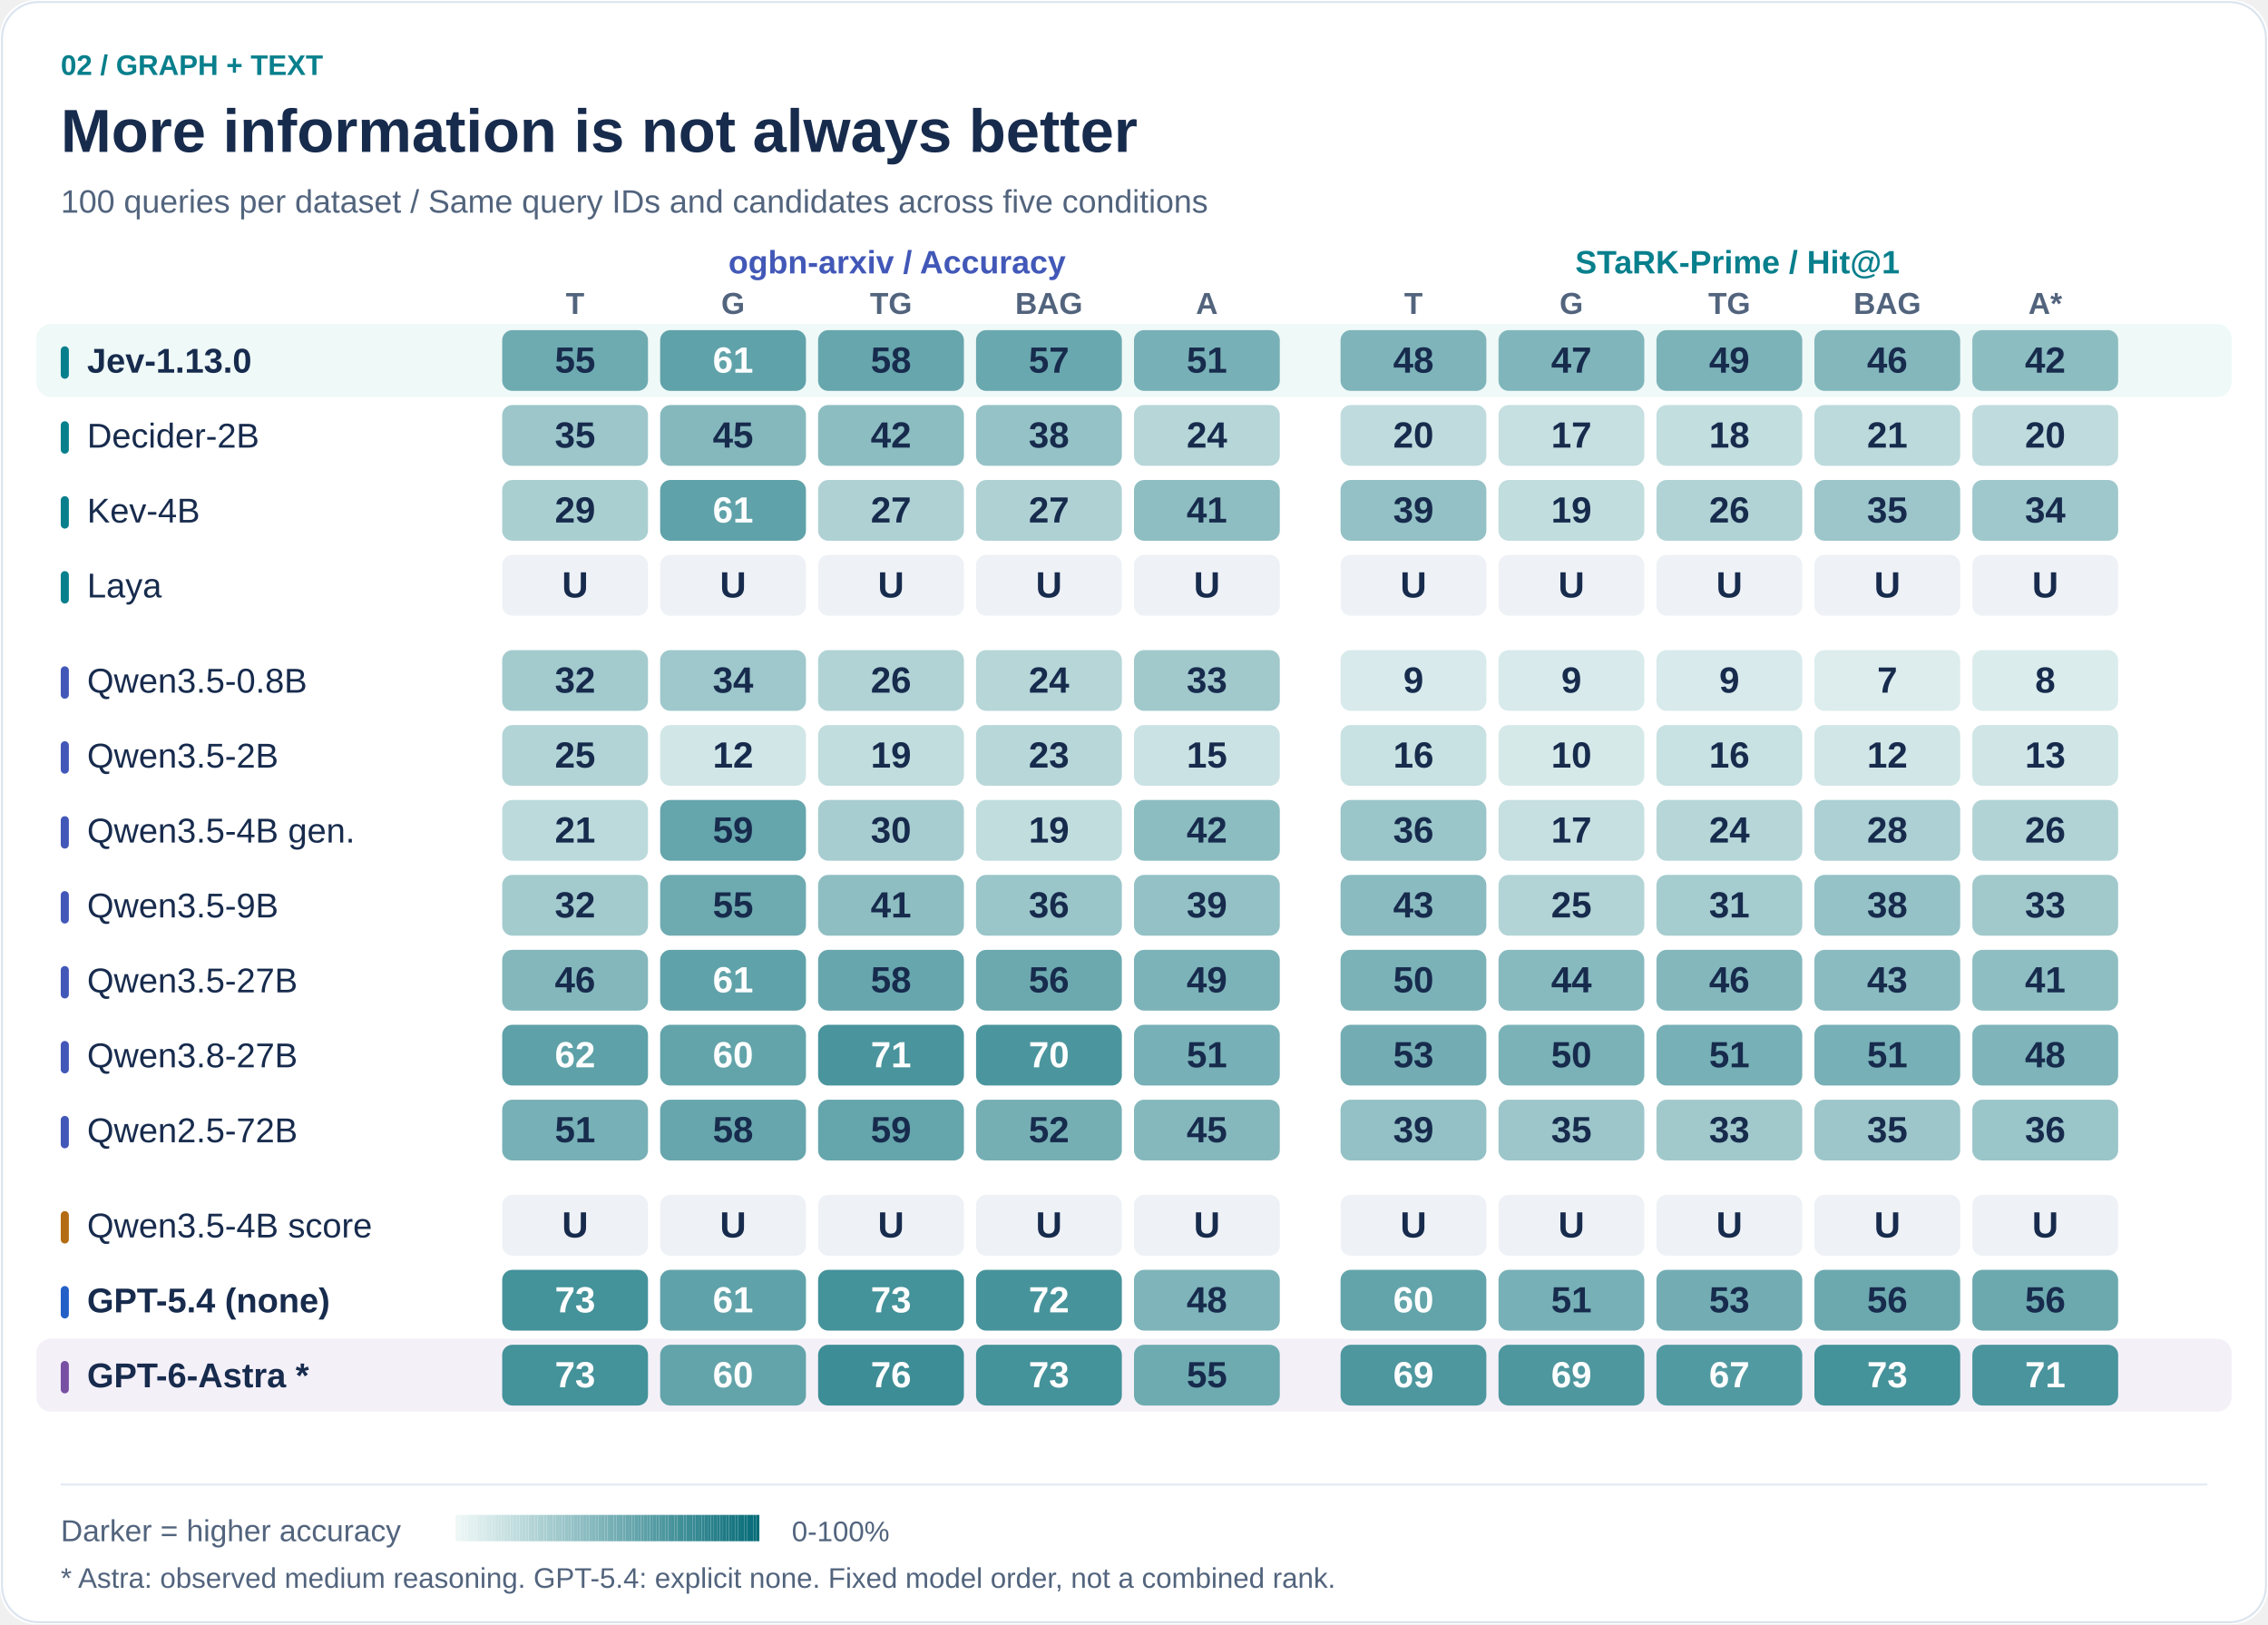
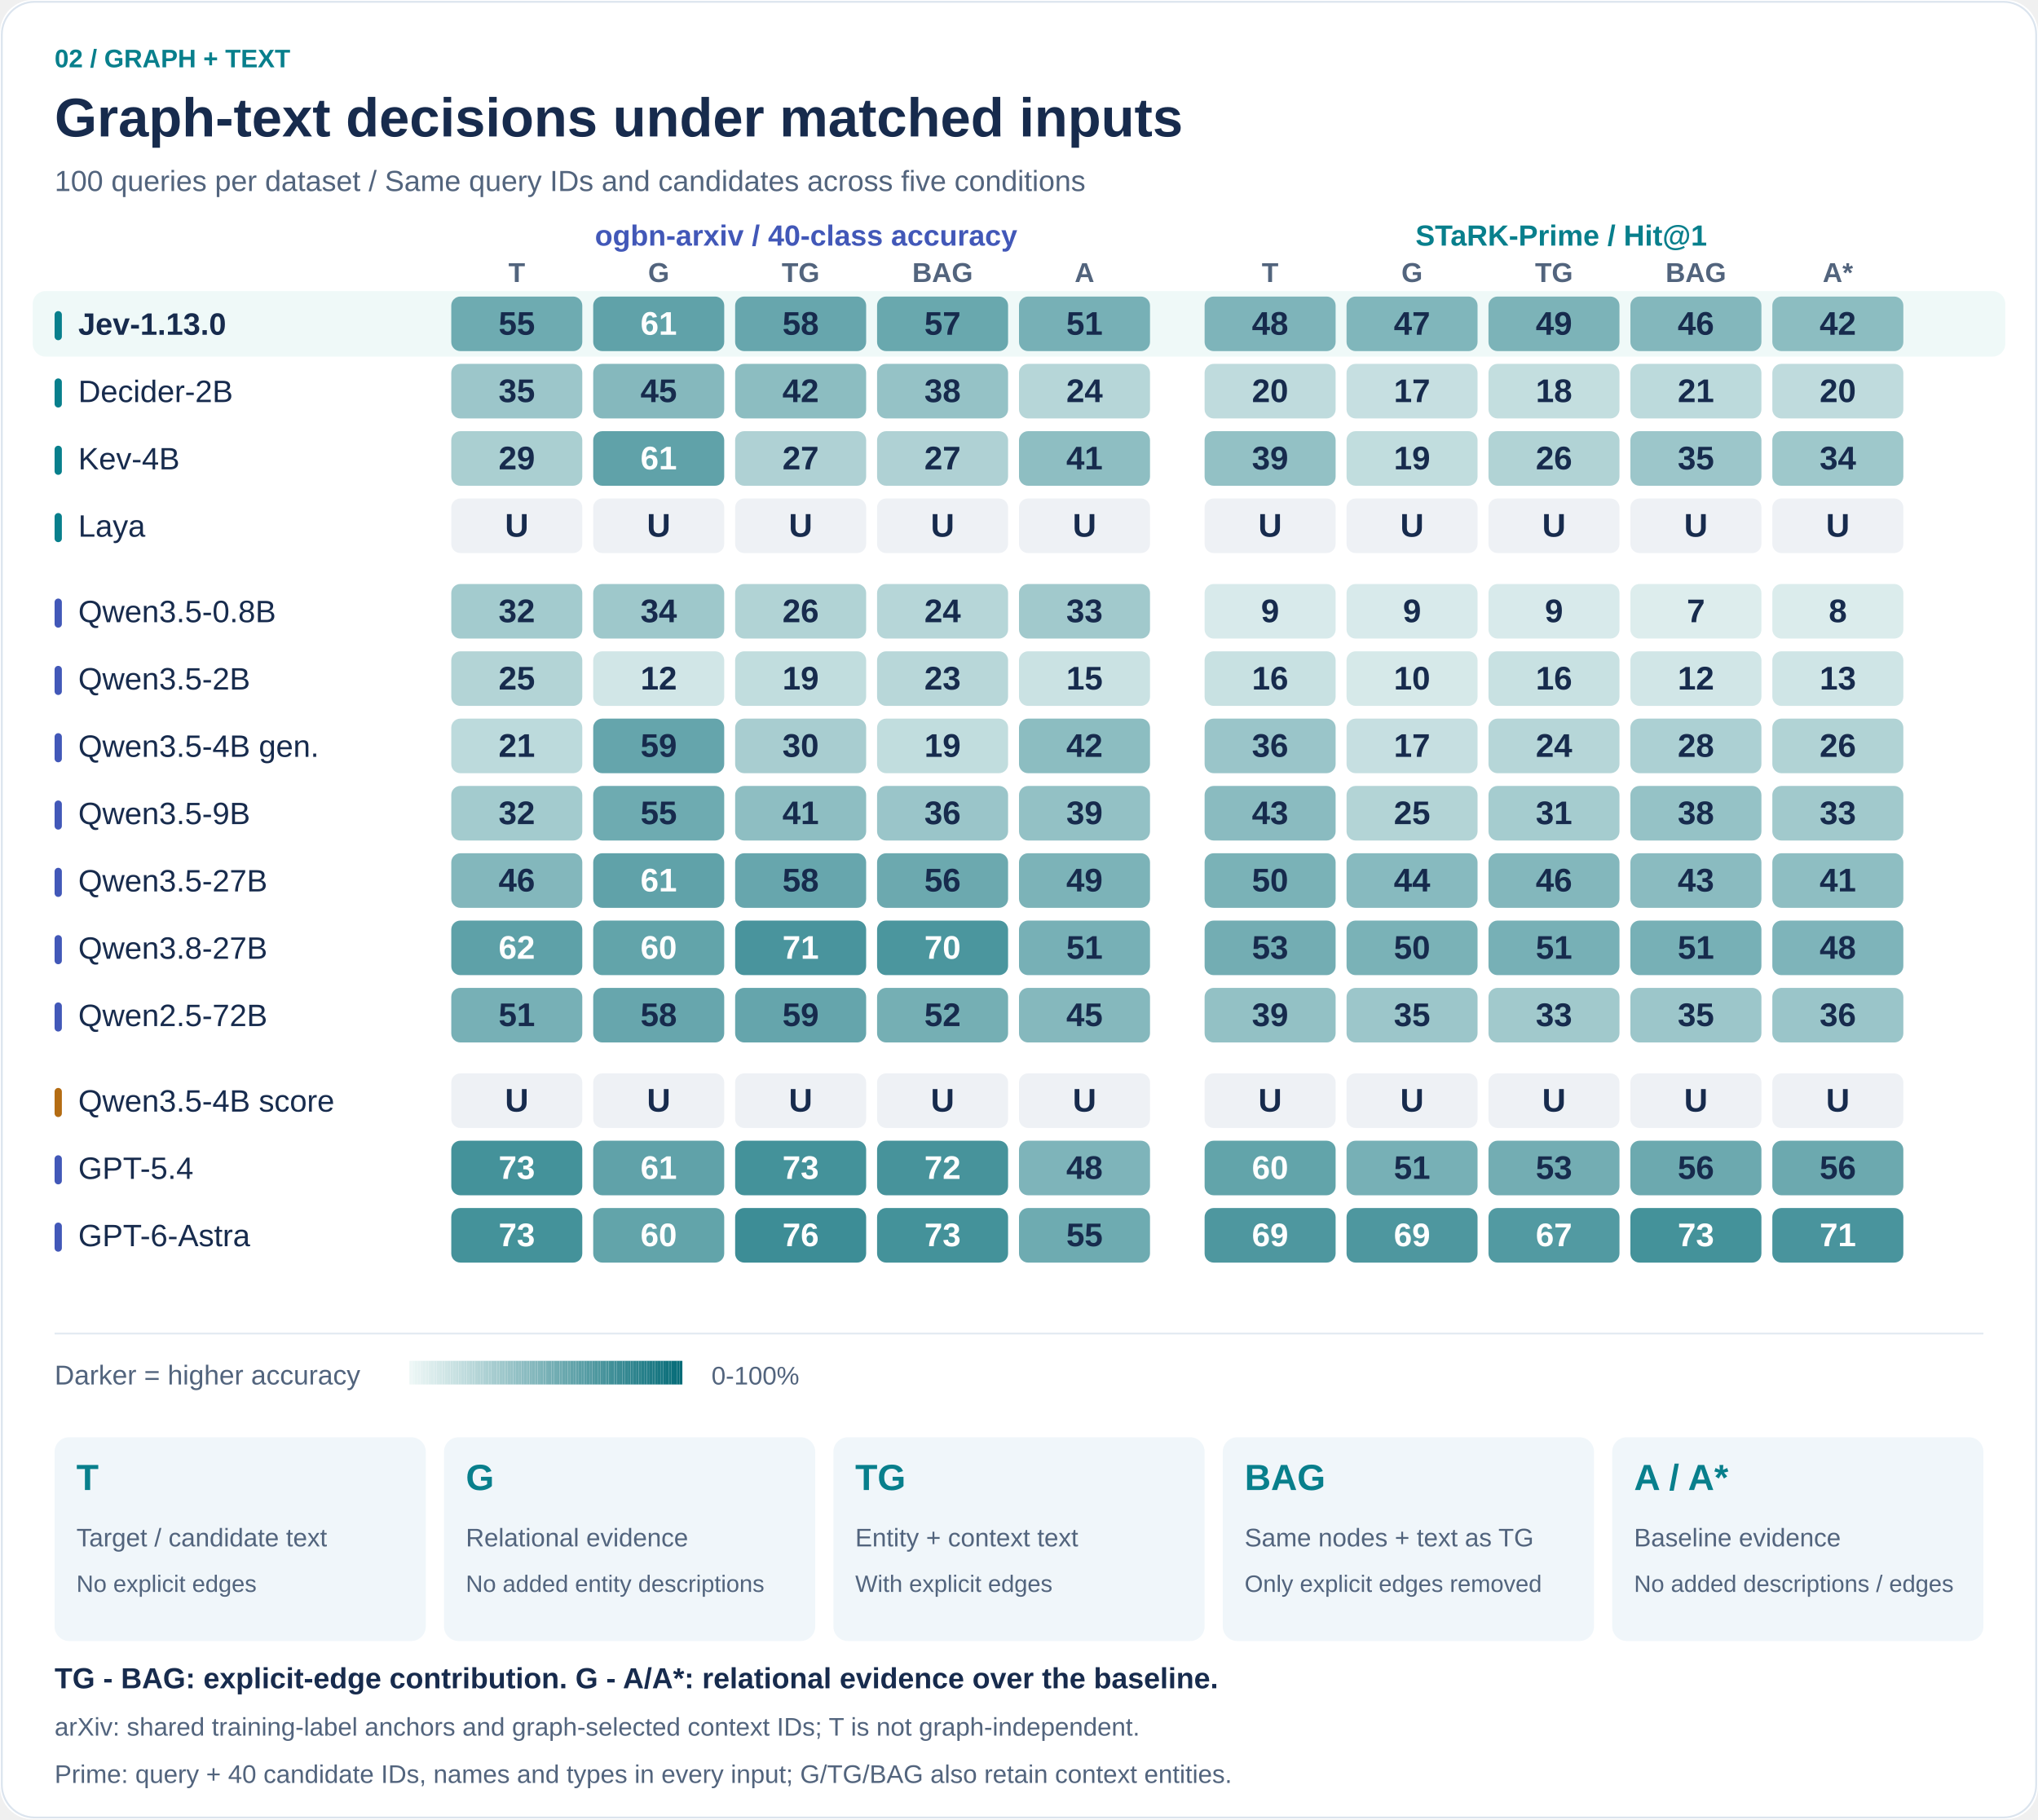
- <svg xmlns="http://www.w3.org/2000/svg" width="1120" height="802" viewBox="0 0 1120 802" role="img" aria-labelledby="title desc">
+ <svg xmlns="http://www.w3.org/2000/svg" width="1120" height="1000" viewBox="0 0 1120 1000" role="img" aria-labelledby="title desc">
  <g font-family="Arial, Helvetica, sans-serif">
-     <rect x="0" y="0" width="1120" height="802" rx="18" fill="#ffffff" />
-     <rect x="1" y="1" width="1118" height="800" rx="18" fill="none" stroke="#dbe4ee" />
+     <rect x="0" y="0" width="1120" height="1000" rx="18" fill="#ffffff" />
+     <rect x="1" y="1" width="1118" height="998" rx="18" fill="none" stroke="#dbe4ee" />
    <text x="30" y="37" font-size="14" fill="#087f8c" font-weight="700" text-anchor="start">02 / GRAPH + TEXT</text>
-     <text x="30" y="75" font-size="30" fill="#172b4d" font-weight="700" text-anchor="start">More information is not always better</text>
+     <text x="30" y="75" font-size="30" fill="#172b4d" font-weight="700" text-anchor="start">Graph-text decisions under matched inputs</text>
    <text x="30" y="105" font-size="16" fill="#52647d" font-weight="400" text-anchor="start">100 queries per dataset  /  Same query IDs and candidates across five conditions</text>
-     <text x="443" y="135" font-size="16" fill="#4258b8" font-weight="700" text-anchor="middle">ogbn-arxiv  /  Accuracy</text>
+     <text x="443" y="135" font-size="16" fill="#4258b8" font-weight="700" text-anchor="middle">ogbn-arxiv  /  40-class accuracy</text>
    <text x="858" y="135" font-size="16" fill="#087f8c" font-weight="700" text-anchor="middle">STaRK-Prime  /  Hit@1</text>
    <text x="284.0" y="155" font-size="15" fill="#52647d" font-weight="700" text-anchor="middle">T</text>
    <text x="362.0" y="155" font-size="15" fill="#52647d" font-weight="700" text-anchor="middle">G</text>
    <text x="440.0" y="155" font-size="15" fill="#52647d" font-weight="700" text-anchor="middle">TG</text>
    <text x="518.0" y="155" font-size="15" fill="#52647d" font-weight="700" text-anchor="middle">BAG</text>
    <text x="596.0" y="155" font-size="15" fill="#52647d" font-weight="700" text-anchor="middle">A</text>
    <text x="698.0" y="155" font-size="15" fill="#52647d" font-weight="700" text-anchor="middle">T</text>
    <text x="776.0" y="155" font-size="15" fill="#52647d" font-weight="700" text-anchor="middle">G</text>
    <text x="854.0" y="155" font-size="15" fill="#52647d" font-weight="700" text-anchor="middle">TG</text>
    <text x="932.0" y="155" font-size="15" fill="#52647d" font-weight="700" text-anchor="middle">BAG</text>
    <text x="1010.0" y="155" font-size="15" fill="#52647d" font-weight="700" text-anchor="middle">A*</text>
    <rect x="18" y="160" width="1084" height="36" rx="7" fill="#eff9f8" />
    <rect x="30" y="171" width="4" height="16" rx="2" fill="#087f8c" />
    <text x="43" y="184" font-size="17" fill="#172b4d" font-weight="700" text-anchor="start">Jev-1.13.0</text>
    <rect x="248" y="163" width="72" height="30" rx="5" fill="#6eabb1" />
    <text x="284.0" y="184" font-size="18" fill="#172b4d" font-weight="600" text-anchor="middle">55</text>
    <rect x="326" y="163" width="72" height="30" rx="5" fill="#60a2a9" />
    <text x="362.0" y="184" font-size="18" fill="#ffffff" font-weight="600" text-anchor="middle">61</text>
    <rect x="404" y="163" width="72" height="30" rx="5" fill="#67a6ad" />
    <text x="440.0" y="184" font-size="18" fill="#172b4d" font-weight="600" text-anchor="middle">58</text>
    <rect x="482" y="163" width="72" height="30" rx="5" fill="#69a8ae" />
    <text x="518.0" y="184" font-size="18" fill="#172b4d" font-weight="600" text-anchor="middle">57</text>
    <rect x="560" y="163" width="72" height="30" rx="5" fill="#77b0b6" />
    <text x="596.0" y="184" font-size="18" fill="#172b4d" font-weight="600" text-anchor="middle">51</text>
    <rect x="662" y="163" width="72" height="30" rx="5" fill="#7eb4ba" />
    <text x="698.0" y="184" font-size="18" fill="#172b4d" font-weight="600" text-anchor="middle">48</text>
    <rect x="740" y="163" width="72" height="30" rx="5" fill="#80b6bb" />
    <text x="776.0" y="184" font-size="18" fill="#172b4d" font-weight="600" text-anchor="middle">47</text>
    <rect x="818" y="163" width="72" height="30" rx="5" fill="#7cb3b8" />
    <text x="854.0" y="184" font-size="18" fill="#172b4d" font-weight="600" text-anchor="middle">49</text>
    <rect x="896" y="163" width="72" height="30" rx="5" fill="#83b7bc" />
    <text x="932.0" y="184" font-size="18" fill="#172b4d" font-weight="600" text-anchor="middle">46</text>
    <rect x="974" y="163" width="72" height="30" rx="5" fill="#8cbdc1" />
    <text x="1010.0" y="184" font-size="18" fill="#172b4d" font-weight="600" text-anchor="middle">42</text>
    <rect x="30" y="208" width="4" height="16" rx="2" fill="#087f8c" />
    <text x="43" y="221" font-size="17" fill="#172b4d" font-weight="400" text-anchor="start">Decider-2B</text>
    <rect x="248" y="200" width="72" height="30" rx="5" fill="#9cc6ca" />
    <text x="284.0" y="221" font-size="18" fill="#172b4d" font-weight="600" text-anchor="middle">35</text>
    <rect x="326" y="200" width="72" height="30" rx="5" fill="#85b8bd" />
    <text x="362.0" y="221" font-size="18" fill="#172b4d" font-weight="600" text-anchor="middle">45</text>
    <rect x="404" y="200" width="72" height="30" rx="5" fill="#8cbdc1" />
    <text x="440.0" y="221" font-size="18" fill="#172b4d" font-weight="600" text-anchor="middle">42</text>
    <rect x="482" y="200" width="72" height="30" rx="5" fill="#95c2c6" />
    <text x="518.0" y="221" font-size="18" fill="#172b4d" font-weight="600" text-anchor="middle">38</text>
    <rect x="560" y="200" width="72" height="30" rx="5" fill="#b6d6d8" />
    <text x="596.0" y="221" font-size="18" fill="#172b4d" font-weight="600" text-anchor="middle">24</text>
    <rect x="662" y="200" width="72" height="30" rx="5" fill="#bfdbdd" />
    <text x="698.0" y="221" font-size="18" fill="#172b4d" font-weight="600" text-anchor="middle">20</text>
    <rect x="740" y="200" width="72" height="30" rx="5" fill="#c6dfe1" />
    <text x="776.0" y="221" font-size="18" fill="#172b4d" font-weight="600" text-anchor="middle">17</text>
    <rect x="818" y="200" width="72" height="30" rx="5" fill="#c3dedf" />
    <text x="854.0" y="221" font-size="18" fill="#172b4d" font-weight="600" text-anchor="middle">18</text>
    <rect x="896" y="200" width="72" height="30" rx="5" fill="#bcdadc" />
    <text x="932.0" y="221" font-size="18" fill="#172b4d" font-weight="600" text-anchor="middle">21</text>
    <rect x="974" y="200" width="72" height="30" rx="5" fill="#bfdbdd" />
    <text x="1010.0" y="221" font-size="18" fill="#172b4d" font-weight="600" text-anchor="middle">20</text>
    <rect x="30" y="245" width="4" height="16" rx="2" fill="#087f8c" />
    <text x="43" y="258" font-size="17" fill="#172b4d" font-weight="400" text-anchor="start">Kev-4B</text>
    <rect x="248" y="237" width="72" height="30" rx="5" fill="#aacfd1" />
    <text x="284.0" y="258" font-size="18" fill="#172b4d" font-weight="600" text-anchor="middle">29</text>
    <rect x="326" y="237" width="72" height="30" rx="5" fill="#60a2a9" />
    <text x="362.0" y="258" font-size="18" fill="#ffffff" font-weight="600" text-anchor="middle">61</text>
    <rect x="404" y="237" width="72" height="30" rx="5" fill="#afd1d4" />
    <text x="440.0" y="258" font-size="18" fill="#172b4d" font-weight="600" text-anchor="middle">27</text>
    <rect x="482" y="237" width="72" height="30" rx="5" fill="#afd1d4" />
    <text x="518.0" y="258" font-size="18" fill="#172b4d" font-weight="600" text-anchor="middle">27</text>
    <rect x="560" y="237" width="72" height="30" rx="5" fill="#8ebec2" />
    <text x="596.0" y="258" font-size="18" fill="#172b4d" font-weight="600" text-anchor="middle">41</text>
    <rect x="662" y="237" width="72" height="30" rx="5" fill="#93c1c5" />
    <text x="698.0" y="258" font-size="18" fill="#172b4d" font-weight="600" text-anchor="middle">39</text>
    <rect x="740" y="237" width="72" height="30" rx="5" fill="#c1ddde" />
    <text x="776.0" y="258" font-size="18" fill="#172b4d" font-weight="600" text-anchor="middle">19</text>
    <rect x="818" y="237" width="72" height="30" rx="5" fill="#b1d3d5" />
    <text x="854.0" y="258" font-size="18" fill="#172b4d" font-weight="600" text-anchor="middle">26</text>
    <rect x="896" y="237" width="72" height="30" rx="5" fill="#9cc6ca" />
    <text x="932.0" y="258" font-size="18" fill="#172b4d" font-weight="600" text-anchor="middle">35</text>
    <rect x="974" y="237" width="72" height="30" rx="5" fill="#9ec8cb" />
    <text x="1010.0" y="258" font-size="18" fill="#172b4d" font-weight="600" text-anchor="middle">34</text>
    <rect x="30" y="282" width="4" height="16" rx="2" fill="#087f8c" />
    <text x="43" y="295" font-size="17" fill="#172b4d" font-weight="400" text-anchor="start">Laya</text>
    <rect x="248" y="274" width="72" height="30" rx="5" fill="#eef1f5" />
    <text x="284.0" y="295" font-size="18" fill="#172b4d" font-weight="600" text-anchor="middle">U</text>
    <rect x="326" y="274" width="72" height="30" rx="5" fill="#eef1f5" />
    <text x="362.0" y="295" font-size="18" fill="#172b4d" font-weight="600" text-anchor="middle">U</text>
    <rect x="404" y="274" width="72" height="30" rx="5" fill="#eef1f5" />
    <text x="440.0" y="295" font-size="18" fill="#172b4d" font-weight="600" text-anchor="middle">U</text>
    <rect x="482" y="274" width="72" height="30" rx="5" fill="#eef1f5" />
    <text x="518.0" y="295" font-size="18" fill="#172b4d" font-weight="600" text-anchor="middle">U</text>
    <rect x="560" y="274" width="72" height="30" rx="5" fill="#eef1f5" />
    <text x="596.0" y="295" font-size="18" fill="#172b4d" font-weight="600" text-anchor="middle">U</text>
    <rect x="662" y="274" width="72" height="30" rx="5" fill="#eef1f5" />
    <text x="698.0" y="295" font-size="18" fill="#172b4d" font-weight="600" text-anchor="middle">U</text>
    <rect x="740" y="274" width="72" height="30" rx="5" fill="#eef1f5" />
    <text x="776.0" y="295" font-size="18" fill="#172b4d" font-weight="600" text-anchor="middle">U</text>
    <rect x="818" y="274" width="72" height="30" rx="5" fill="#eef1f5" />
    <text x="854.0" y="295" font-size="18" fill="#172b4d" font-weight="600" text-anchor="middle">U</text>
    <rect x="896" y="274" width="72" height="30" rx="5" fill="#eef1f5" />
    <text x="932.0" y="295" font-size="18" fill="#172b4d" font-weight="600" text-anchor="middle">U</text>
    <rect x="974" y="274" width="72" height="30" rx="5" fill="#eef1f5" />
    <text x="1010.0" y="295" font-size="18" fill="#172b4d" font-weight="600" text-anchor="middle">U</text>
    <rect x="30" y="329" width="4" height="16" rx="2" fill="#4258b8" />
    <text x="43" y="342" font-size="17" fill="#172b4d" font-weight="400" text-anchor="start">Qwen3.5-0.8B</text>
    <rect x="248" y="321" width="72" height="30" rx="5" fill="#a3cbce" />
    <text x="284.0" y="342" font-size="18" fill="#172b4d" font-weight="600" text-anchor="middle">32</text>
    <rect x="326" y="321" width="72" height="30" rx="5" fill="#9ec8cb" />
    <text x="362.0" y="342" font-size="18" fill="#172b4d" font-weight="600" text-anchor="middle">34</text>
    <rect x="404" y="321" width="72" height="30" rx="5" fill="#b1d3d5" />
    <text x="440.0" y="342" font-size="18" fill="#172b4d" font-weight="600" text-anchor="middle">26</text>
    <rect x="482" y="321" width="72" height="30" rx="5" fill="#b6d6d8" />
    <text x="518.0" y="342" font-size="18" fill="#172b4d" font-weight="600" text-anchor="middle">24</text>
    <rect x="560" y="321" width="72" height="30" rx="5" fill="#a1c9cc" />
    <text x="596.0" y="342" font-size="18" fill="#172b4d" font-weight="600" text-anchor="middle">33</text>
    <rect x="662" y="321" width="72" height="30" rx="5" fill="#d8eaeb" />
    <text x="698.0" y="342" font-size="18" fill="#172b4d" font-weight="600" text-anchor="middle">9</text>
    <rect x="740" y="321" width="72" height="30" rx="5" fill="#d8eaeb" />
    <text x="776.0" y="342" font-size="18" fill="#172b4d" font-weight="600" text-anchor="middle">9</text>
    <rect x="818" y="321" width="72" height="30" rx="5" fill="#d8eaeb" />
    <text x="854.0" y="342" font-size="18" fill="#172b4d" font-weight="600" text-anchor="middle">9</text>
    <rect x="896" y="321" width="72" height="30" rx="5" fill="#ddeded" />
    <text x="932.0" y="342" font-size="18" fill="#172b4d" font-weight="600" text-anchor="middle">7</text>
    <rect x="974" y="321" width="72" height="30" rx="5" fill="#dbecec" />
    <text x="1010.0" y="342" font-size="18" fill="#172b4d" font-weight="600" text-anchor="middle">8</text>
    <rect x="30" y="366" width="4" height="16" rx="2" fill="#4258b8" />
    <text x="43" y="379" font-size="17" fill="#172b4d" font-weight="400" text-anchor="start">Qwen3.5-2B</text>
    <rect x="248" y="358" width="72" height="30" rx="5" fill="#b3d4d6" />
    <text x="284.0" y="379" font-size="18" fill="#172b4d" font-weight="600" text-anchor="middle">25</text>
    <rect x="326" y="358" width="72" height="30" rx="5" fill="#d1e6e7" />
    <text x="362.0" y="379" font-size="18" fill="#172b4d" font-weight="600" text-anchor="middle">12</text>
    <rect x="404" y="358" width="72" height="30" rx="5" fill="#c1ddde" />
    <text x="440.0" y="379" font-size="18" fill="#172b4d" font-weight="600" text-anchor="middle">19</text>
    <rect x="482" y="358" width="72" height="30" rx="5" fill="#b8d7d9" />
    <text x="518.0" y="379" font-size="18" fill="#172b4d" font-weight="600" text-anchor="middle">23</text>
    <rect x="560" y="358" width="72" height="30" rx="5" fill="#cae2e3" />
    <text x="596.0" y="379" font-size="18" fill="#172b4d" font-weight="600" text-anchor="middle">15</text>
    <rect x="662" y="358" width="72" height="30" rx="5" fill="#c8e1e2" />
    <text x="698.0" y="379" font-size="18" fill="#172b4d" font-weight="600" text-anchor="middle">16</text>
    <rect x="740" y="358" width="72" height="30" rx="5" fill="#d6e9e9" />
    <text x="776.0" y="379" font-size="18" fill="#172b4d" font-weight="600" text-anchor="middle">10</text>
    <rect x="818" y="358" width="72" height="30" rx="5" fill="#c8e1e2" />
    <text x="854.0" y="379" font-size="18" fill="#172b4d" font-weight="600" text-anchor="middle">16</text>
    <rect x="896" y="358" width="72" height="30" rx="5" fill="#d1e6e7" />
    <text x="932.0" y="379" font-size="18" fill="#172b4d" font-weight="600" text-anchor="middle">12</text>
    <rect x="974" y="358" width="72" height="30" rx="5" fill="#cfe5e6" />
    <text x="1010.0" y="379" font-size="18" fill="#172b4d" font-weight="600" text-anchor="middle">13</text>
    <rect x="30" y="403" width="4" height="16" rx="2" fill="#4258b8" />
    <text x="43" y="416" font-size="17" fill="#172b4d" font-weight="400" text-anchor="start">Qwen3.5-4B gen.</text>
    <rect x="248" y="395" width="72" height="30" rx="5" fill="#bcdadc" />
    <text x="284.0" y="416" font-size="18" fill="#172b4d" font-weight="600" text-anchor="middle">21</text>
    <rect x="326" y="395" width="72" height="30" rx="5" fill="#65a5ac" />
    <text x="362.0" y="416" font-size="18" fill="#172b4d" font-weight="600" text-anchor="middle">59</text>
    <rect x="404" y="395" width="72" height="30" rx="5" fill="#a8cdd0" />
    <text x="440.0" y="416" font-size="18" fill="#172b4d" font-weight="600" text-anchor="middle">30</text>
    <rect x="482" y="395" width="72" height="30" rx="5" fill="#c1ddde" />
    <text x="518.0" y="416" font-size="18" fill="#172b4d" font-weight="600" text-anchor="middle">19</text>
    <rect x="560" y="395" width="72" height="30" rx="5" fill="#8cbdc1" />
    <text x="596.0" y="416" font-size="18" fill="#172b4d" font-weight="600" text-anchor="middle">42</text>
    <rect x="662" y="395" width="72" height="30" rx="5" fill="#9ac5c9" />
    <text x="698.0" y="416" font-size="18" fill="#172b4d" font-weight="600" text-anchor="middle">36</text>
    <rect x="740" y="395" width="72" height="30" rx="5" fill="#c6dfe1" />
    <text x="776.0" y="416" font-size="18" fill="#172b4d" font-weight="600" text-anchor="middle">17</text>
    <rect x="818" y="395" width="72" height="30" rx="5" fill="#b6d6d8" />
    <text x="854.0" y="416" font-size="18" fill="#172b4d" font-weight="600" text-anchor="middle">24</text>
    <rect x="896" y="395" width="72" height="30" rx="5" fill="#acd0d3" />
    <text x="932.0" y="416" font-size="18" fill="#172b4d" font-weight="600" text-anchor="middle">28</text>
    <rect x="974" y="395" width="72" height="30" rx="5" fill="#b1d3d5" />
    <text x="1010.0" y="416" font-size="18" fill="#172b4d" font-weight="600" text-anchor="middle">26</text>
    <rect x="30" y="440" width="4" height="16" rx="2" fill="#4258b8" />
    <text x="43" y="453" font-size="17" fill="#172b4d" font-weight="400" text-anchor="start">Qwen3.5-9B</text>
    <rect x="248" y="432" width="72" height="30" rx="5" fill="#a3cbce" />
    <text x="284.0" y="453" font-size="18" fill="#172b4d" font-weight="600" text-anchor="middle">32</text>
    <rect x="326" y="432" width="72" height="30" rx="5" fill="#6eabb1" />
    <text x="362.0" y="453" font-size="18" fill="#172b4d" font-weight="600" text-anchor="middle">55</text>
    <rect x="404" y="432" width="72" height="30" rx="5" fill="#8ebec2" />
    <text x="440.0" y="453" font-size="18" fill="#172b4d" font-weight="600" text-anchor="middle">41</text>
    <rect x="482" y="432" width="72" height="30" rx="5" fill="#9ac5c9" />
    <text x="518.0" y="453" font-size="18" fill="#172b4d" font-weight="600" text-anchor="middle">36</text>
    <rect x="560" y="432" width="72" height="30" rx="5" fill="#93c1c5" />
    <text x="596.0" y="453" font-size="18" fill="#172b4d" font-weight="600" text-anchor="middle">39</text>
    <rect x="662" y="432" width="72" height="30" rx="5" fill="#8abbc0" />
    <text x="698.0" y="453" font-size="18" fill="#172b4d" font-weight="600" text-anchor="middle">43</text>
    <rect x="740" y="432" width="72" height="30" rx="5" fill="#b3d4d6" />
    <text x="776.0" y="453" font-size="18" fill="#172b4d" font-weight="600" text-anchor="middle">25</text>
    <rect x="818" y="432" width="72" height="30" rx="5" fill="#a5cccf" />
    <text x="854.0" y="453" font-size="18" fill="#172b4d" font-weight="600" text-anchor="middle">31</text>
    <rect x="896" y="432" width="72" height="30" rx="5" fill="#95c2c6" />
    <text x="932.0" y="453" font-size="18" fill="#172b4d" font-weight="600" text-anchor="middle">38</text>
    <rect x="974" y="432" width="72" height="30" rx="5" fill="#a1c9cc" />
    <text x="1010.0" y="453" font-size="18" fill="#172b4d" font-weight="600" text-anchor="middle">33</text>
    <rect x="30" y="477" width="4" height="16" rx="2" fill="#4258b8" />
    <text x="43" y="490" font-size="17" fill="#172b4d" font-weight="400" text-anchor="start">Qwen3.5-27B</text>
    <rect x="248" y="469" width="72" height="30" rx="5" fill="#83b7bc" />
    <text x="284.0" y="490" font-size="18" fill="#172b4d" font-weight="600" text-anchor="middle">46</text>
    <rect x="326" y="469" width="72" height="30" rx="5" fill="#60a2a9" />
    <text x="362.0" y="490" font-size="18" fill="#ffffff" font-weight="600" text-anchor="middle">61</text>
    <rect x="404" y="469" width="72" height="30" rx="5" fill="#67a6ad" />
    <text x="440.0" y="490" font-size="18" fill="#172b4d" font-weight="600" text-anchor="middle">58</text>
    <rect x="482" y="469" width="72" height="30" rx="5" fill="#6ca9af" />
    <text x="518.0" y="490" font-size="18" fill="#172b4d" font-weight="600" text-anchor="middle">56</text>
    <rect x="560" y="469" width="72" height="30" rx="5" fill="#7cb3b8" />
    <text x="596.0" y="490" font-size="18" fill="#172b4d" font-weight="600" text-anchor="middle">49</text>
    <rect x="662" y="469" width="72" height="30" rx="5" fill="#7ab2b7" />
    <text x="698.0" y="490" font-size="18" fill="#172b4d" font-weight="600" text-anchor="middle">50</text>
    <rect x="740" y="469" width="72" height="30" rx="5" fill="#87babf" />
    <text x="776.0" y="490" font-size="18" fill="#172b4d" font-weight="600" text-anchor="middle">44</text>
    <rect x="818" y="469" width="72" height="30" rx="5" fill="#83b7bc" />
    <text x="854.0" y="490" font-size="18" fill="#172b4d" font-weight="600" text-anchor="middle">46</text>
    <rect x="896" y="469" width="72" height="30" rx="5" fill="#8abbc0" />
    <text x="932.0" y="490" font-size="18" fill="#172b4d" font-weight="600" text-anchor="middle">43</text>
    <rect x="974" y="469" width="72" height="30" rx="5" fill="#8ebec2" />
    <text x="1010.0" y="490" font-size="18" fill="#172b4d" font-weight="600" text-anchor="middle">41</text>
    <rect x="30" y="514" width="4" height="16" rx="2" fill="#4258b8" />
    <text x="43" y="527" font-size="17" fill="#172b4d" font-weight="400" text-anchor="start">Qwen3.8-27B</text>
    <rect x="248" y="506" width="72" height="30" rx="5" fill="#5ea1a8" />
    <text x="284.0" y="527" font-size="18" fill="#ffffff" font-weight="600" text-anchor="middle">62</text>
    <rect x="326" y="506" width="72" height="30" rx="5" fill="#62a4aa" />
    <text x="362.0" y="527" font-size="18" fill="#ffffff" font-weight="600" text-anchor="middle">60</text>
    <rect x="404" y="506" width="72" height="30" rx="5" fill="#49949d" />
    <text x="440.0" y="527" font-size="18" fill="#ffffff" font-weight="600" text-anchor="middle">71</text>
    <rect x="482" y="506" width="72" height="30" rx="5" fill="#4b969e" />
    <text x="518.0" y="527" font-size="18" fill="#ffffff" font-weight="600" text-anchor="middle">70</text>
    <rect x="560" y="506" width="72" height="30" rx="5" fill="#77b0b6" />
    <text x="596.0" y="527" font-size="18" fill="#172b4d" font-weight="600" text-anchor="middle">51</text>
    <rect x="662" y="506" width="72" height="30" rx="5" fill="#73adb3" />
    <text x="698.0" y="527" font-size="18" fill="#172b4d" font-weight="600" text-anchor="middle">53</text>
    <rect x="740" y="506" width="72" height="30" rx="5" fill="#7ab2b7" />
    <text x="776.0" y="527" font-size="18" fill="#172b4d" font-weight="600" text-anchor="middle">50</text>
    <rect x="818" y="506" width="72" height="30" rx="5" fill="#77b0b6" />
    <text x="854.0" y="527" font-size="18" fill="#172b4d" font-weight="600" text-anchor="middle">51</text>
    <rect x="896" y="506" width="72" height="30" rx="5" fill="#77b0b6" />
    <text x="932.0" y="527" font-size="18" fill="#172b4d" font-weight="600" text-anchor="middle">51</text>
    <rect x="974" y="506" width="72" height="30" rx="5" fill="#7eb4ba" />
    <text x="1010.0" y="527" font-size="18" fill="#172b4d" font-weight="600" text-anchor="middle">48</text>
    <rect x="30" y="551" width="4" height="16" rx="2" fill="#4258b8" />
    <text x="43" y="564" font-size="17" fill="#172b4d" font-weight="400" text-anchor="start">Qwen2.5-72B</text>
    <rect x="248" y="543" width="72" height="30" rx="5" fill="#77b0b6" />
    <text x="284.0" y="564" font-size="18" fill="#172b4d" font-weight="600" text-anchor="middle">51</text>
    <rect x="326" y="543" width="72" height="30" rx="5" fill="#67a6ad" />
    <text x="362.0" y="564" font-size="18" fill="#172b4d" font-weight="600" text-anchor="middle">58</text>
    <rect x="404" y="543" width="72" height="30" rx="5" fill="#65a5ac" />
    <text x="440.0" y="564" font-size="18" fill="#172b4d" font-weight="600" text-anchor="middle">59</text>
    <rect x="482" y="543" width="72" height="30" rx="5" fill="#75afb4" />
    <text x="518.0" y="564" font-size="18" fill="#172b4d" font-weight="600" text-anchor="middle">52</text>
    <rect x="560" y="543" width="72" height="30" rx="5" fill="#85b8bd" />
    <text x="596.0" y="564" font-size="18" fill="#172b4d" font-weight="600" text-anchor="middle">45</text>
    <rect x="662" y="543" width="72" height="30" rx="5" fill="#93c1c5" />
    <text x="698.0" y="564" font-size="18" fill="#172b4d" font-weight="600" text-anchor="middle">39</text>
    <rect x="740" y="543" width="72" height="30" rx="5" fill="#9cc6ca" />
    <text x="776.0" y="564" font-size="18" fill="#172b4d" font-weight="600" text-anchor="middle">35</text>
    <rect x="818" y="543" width="72" height="30" rx="5" fill="#a1c9cc" />
    <text x="854.0" y="564" font-size="18" fill="#172b4d" font-weight="600" text-anchor="middle">33</text>
    <rect x="896" y="543" width="72" height="30" rx="5" fill="#9cc6ca" />
    <text x="932.0" y="564" font-size="18" fill="#172b4d" font-weight="600" text-anchor="middle">35</text>
    <rect x="974" y="543" width="72" height="30" rx="5" fill="#9ac5c9" />
    <text x="1010.0" y="564" font-size="18" fill="#172b4d" font-weight="600" text-anchor="middle">36</text>
    <rect x="30" y="598" width="4" height="16" rx="2" fill="#b46c13" />
    <text x="43" y="611" font-size="17" fill="#172b4d" font-weight="400" text-anchor="start">Qwen3.5-4B score</text>
    <rect x="248" y="590" width="72" height="30" rx="5" fill="#eef1f5" />
    <text x="284.0" y="611" font-size="18" fill="#172b4d" font-weight="600" text-anchor="middle">U</text>
    <rect x="326" y="590" width="72" height="30" rx="5" fill="#eef1f5" />
    <text x="362.0" y="611" font-size="18" fill="#172b4d" font-weight="600" text-anchor="middle">U</text>
    <rect x="404" y="590" width="72" height="30" rx="5" fill="#eef1f5" />
    <text x="440.0" y="611" font-size="18" fill="#172b4d" font-weight="600" text-anchor="middle">U</text>
    <rect x="482" y="590" width="72" height="30" rx="5" fill="#eef1f5" />
    <text x="518.0" y="611" font-size="18" fill="#172b4d" font-weight="600" text-anchor="middle">U</text>
    <rect x="560" y="590" width="72" height="30" rx="5" fill="#eef1f5" />
    <text x="596.0" y="611" font-size="18" fill="#172b4d" font-weight="600" text-anchor="middle">U</text>
    <rect x="662" y="590" width="72" height="30" rx="5" fill="#eef1f5" />
    <text x="698.0" y="611" font-size="18" fill="#172b4d" font-weight="600" text-anchor="middle">U</text>
    <rect x="740" y="590" width="72" height="30" rx="5" fill="#eef1f5" />
    <text x="776.0" y="611" font-size="18" fill="#172b4d" font-weight="600" text-anchor="middle">U</text>
    <rect x="818" y="590" width="72" height="30" rx="5" fill="#eef1f5" />
    <text x="854.0" y="611" font-size="18" fill="#172b4d" font-weight="600" text-anchor="middle">U</text>
    <rect x="896" y="590" width="72" height="30" rx="5" fill="#eef1f5" />
    <text x="932.0" y="611" font-size="18" fill="#172b4d" font-weight="600" text-anchor="middle">U</text>
    <rect x="974" y="590" width="72" height="30" rx="5" fill="#eef1f5" />
    <text x="1010.0" y="611" font-size="18" fill="#172b4d" font-weight="600" text-anchor="middle">U</text>
-     <rect x="30" y="635" width="4" height="16" rx="2" fill="#245fc7" />
-     <text x="43" y="648" font-size="17" fill="#172b4d" font-weight="700" text-anchor="start">GPT-5.4 (none)</text>
+     <rect x="30" y="635" width="4" height="16" rx="2" fill="#4258b8" />
+     <text x="43" y="648" font-size="17" fill="#172b4d" font-weight="400" text-anchor="start">GPT-5.4</text>
    <rect x="248" y="627" width="72" height="30" rx="5" fill="#44929a" />
    <text x="284.0" y="648" font-size="18" fill="#ffffff" font-weight="600" text-anchor="middle">73</text>
    <rect x="326" y="627" width="72" height="30" rx="5" fill="#60a2a9" />
    <text x="362.0" y="648" font-size="18" fill="#ffffff" font-weight="600" text-anchor="middle">61</text>
    <rect x="404" y="627" width="72" height="30" rx="5" fill="#44929a" />
    <text x="440.0" y="648" font-size="18" fill="#ffffff" font-weight="600" text-anchor="middle">73</text>
    <rect x="482" y="627" width="72" height="30" rx="5" fill="#47939b" />
    <text x="518.0" y="648" font-size="18" fill="#ffffff" font-weight="600" text-anchor="middle">72</text>
    <rect x="560" y="627" width="72" height="30" rx="5" fill="#7eb4ba" />
    <text x="596.0" y="648" font-size="18" fill="#172b4d" font-weight="600" text-anchor="middle">48</text>
    <rect x="662" y="627" width="72" height="30" rx="5" fill="#62a4aa" />
    <text x="698.0" y="648" font-size="18" fill="#ffffff" font-weight="600" text-anchor="middle">60</text>
    <rect x="740" y="627" width="72" height="30" rx="5" fill="#77b0b6" />
    <text x="776.0" y="648" font-size="18" fill="#172b4d" font-weight="600" text-anchor="middle">51</text>
    <rect x="818" y="627" width="72" height="30" rx="5" fill="#73adb3" />
    <text x="854.0" y="648" font-size="18" fill="#172b4d" font-weight="600" text-anchor="middle">53</text>
    <rect x="896" y="627" width="72" height="30" rx="5" fill="#6ca9af" />
    <text x="932.0" y="648" font-size="18" fill="#172b4d" font-weight="600" text-anchor="middle">56</text>
    <rect x="974" y="627" width="72" height="30" rx="5" fill="#6ca9af" />
    <text x="1010.0" y="648" font-size="18" fill="#172b4d" font-weight="600" text-anchor="middle">56</text>
-     <rect x="18" y="661" width="1084" height="36" rx="7" fill="#f4f0f8" />
-     <rect x="30" y="672" width="4" height="16" rx="2" fill="#7850a3" />
-     <text x="43" y="685" font-size="17" fill="#172b4d" font-weight="700" text-anchor="start">GPT-6-Astra *</text>
+     <rect x="30" y="672" width="4" height="16" rx="2" fill="#4258b8" />
+     <text x="43" y="685" font-size="17" fill="#172b4d" font-weight="400" text-anchor="start">GPT-6-Astra</text>
    <rect x="248" y="664" width="72" height="30" rx="5" fill="#44929a" />
    <text x="284.0" y="685" font-size="18" fill="#ffffff" font-weight="600" text-anchor="middle">73</text>
    <rect x="326" y="664" width="72" height="30" rx="5" fill="#62a4aa" />
    <text x="362.0" y="685" font-size="18" fill="#ffffff" font-weight="600" text-anchor="middle">60</text>
    <rect x="404" y="664" width="72" height="30" rx="5" fill="#3d8d96" />
    <text x="440.0" y="685" font-size="18" fill="#ffffff" font-weight="600" text-anchor="middle">76</text>
    <rect x="482" y="664" width="72" height="30" rx="5" fill="#44929a" />
    <text x="518.0" y="685" font-size="18" fill="#ffffff" font-weight="600" text-anchor="middle">73</text>
    <rect x="560" y="664" width="72" height="30" rx="5" fill="#6eabb1" />
    <text x="596.0" y="685" font-size="18" fill="#172b4d" font-weight="600" text-anchor="middle">55</text>
    <rect x="662" y="664" width="72" height="30" rx="5" fill="#4e979f" />
    <text x="698.0" y="685" font-size="18" fill="#ffffff" font-weight="600" text-anchor="middle">69</text>
    <rect x="740" y="664" width="72" height="30" rx="5" fill="#4e979f" />
    <text x="776.0" y="685" font-size="18" fill="#ffffff" font-weight="600" text-anchor="middle">69</text>
    <rect x="818" y="664" width="72" height="30" rx="5" fill="#529aa2" />
    <text x="854.0" y="685" font-size="18" fill="#ffffff" font-weight="600" text-anchor="middle">67</text>
    <rect x="896" y="664" width="72" height="30" rx="5" fill="#44929a" />
    <text x="932.0" y="685" font-size="18" fill="#ffffff" font-weight="600" text-anchor="middle">73</text>
    <rect x="974" y="664" width="72" height="30" rx="5" fill="#49949d" />
    <text x="1010.0" y="685" font-size="18" fill="#ffffff" font-weight="600" text-anchor="middle">71</text>
    <line x1="30" y1="733" x2="1090" y2="733" stroke="#e3eaf2" stroke-width="1" />
    <text x="30" y="761" font-size="15" fill="#52647d" font-weight="400" text-anchor="start">Darker = higher accuracy</text>
    <rect x="225.0" y="748" width="1.5" height="13" rx="0" fill="#edf7f6" />
    <rect x="226.5" y="748" width="1.5" height="13" rx="0" fill="#ebf6f5" />
    <rect x="228.0" y="748" width="1.5" height="13" rx="0" fill="#e8f4f3" />
    <rect x="229.5" y="748" width="1.5" height="13" rx="0" fill="#e6f3f2" />
    <rect x="231.0" y="748" width="1.5" height="13" rx="0" fill="#e4f1f1" />
    <rect x="232.5" y="748" width="1.5" height="13" rx="0" fill="#e1f0f0" />
    <rect x="234.0" y="748" width="1.5" height="13" rx="0" fill="#dfefee" />
    <rect x="235.5" y="748" width="1.5" height="13" rx="0" fill="#ddeded" />
    <rect x="237.0" y="748" width="1.5" height="13" rx="0" fill="#daecec" />
    <rect x="238.5" y="748" width="1.5" height="13" rx="0" fill="#d8eaeb" />
    <rect x="240.0" y="748" width="1.5" height="13" rx="0" fill="#d6e9e9" />
    <rect x="241.5" y="748" width="1.5" height="13" rx="0" fill="#d3e8e8" />
    <rect x="243.0" y="748" width="1.5" height="13" rx="0" fill="#d1e6e7" />
    <rect x="244.5" y="748" width="1.5" height="13" rx="0" fill="#cfe5e5" />
    <rect x="246.0" y="748" width="1.5" height="13" rx="0" fill="#cce3e4" />
    <rect x="247.5" y="748" width="1.5" height="13" rx="0" fill="#cae2e3" />
    <rect x="249.0" y="748" width="1.5" height="13" rx="0" fill="#c8e1e2" />
    <rect x="250.5" y="748" width="1.5" height="13" rx="0" fill="#c5dfe0" />
    <rect x="252.0" y="748" width="1.5" height="13" rx="0" fill="#c3dedf" />
    <rect x="253.5" y="748" width="1.5" height="13" rx="0" fill="#c1dcde" />
    <rect x="255.0" y="748" width="1.5" height="13" rx="0" fill="#bedbdd" />
    <rect x="256.5" y="748" width="1.5" height="13" rx="0" fill="#bcdadb" />
    <rect x="258.0" y="748" width="1.5" height="13" rx="0" fill="#bad8da" />
    <rect x="259.5" y="748" width="1.5" height="13" rx="0" fill="#b7d7d9" />
    <rect x="261.0" y="748" width="1.5" height="13" rx="0" fill="#b5d5d7" />
    <rect x="262.5" y="748" width="1.5" height="13" rx="0" fill="#b3d4d6" />
    <rect x="264.0" y="748" width="1.5" height="13" rx="0" fill="#b0d2d5" />
    <rect x="265.5" y="748" width="1.5" height="13" rx="0" fill="#aed1d4" />
    <rect x="267.0" y="748" width="1.5" height="13" rx="0" fill="#acd0d2" />
    <rect x="268.5" y="748" width="1.5" height="13" rx="0" fill="#a9ced1" />
    <rect x="270.0" y="748" width="1.5" height="13" rx="0" fill="#a7cdd0" />
    <rect x="271.5" y="748" width="1.5" height="13" rx="0" fill="#a5cbcf" />
    <rect x="273.0" y="748" width="1.5" height="13" rx="0" fill="#a2cacd" />
    <rect x="274.5" y="748" width="1.5" height="13" rx="0" fill="#a0c9cc" />
    <rect x="276.0" y="748" width="1.5" height="13" rx="0" fill="#9ec7cb" />
    <rect x="277.5" y="748" width="1.5" height="13" rx="0" fill="#9bc6c9" />
    <rect x="279.0" y="748" width="1.5" height="13" rx="0" fill="#99c4c8" />
    <rect x="280.5" y="748" width="1.5" height="13" rx="0" fill="#97c3c7" />
    <rect x="282.0" y="748" width="1.5" height="13" rx="0" fill="#94c2c6" />
    <rect x="283.5" y="748" width="1.5" height="13" rx="0" fill="#92c0c4" />
    <rect x="285.0" y="748" width="1.5" height="13" rx="0" fill="#90bfc3" />
    <rect x="286.5" y="748" width="1.5" height="13" rx="0" fill="#8dbdc2" />
    <rect x="288.0" y="748" width="1.5" height="13" rx="0" fill="#8bbcc1" />
    <rect x="289.5" y="748" width="1.5" height="13" rx="0" fill="#89bbbf" />
    <rect x="291.0" y="748" width="1.5" height="13" rx="0" fill="#86b9be" />
    <rect x="292.5" y="748" width="1.5" height="13" rx="0" fill="#84b8bd" />
    <rect x="294.0" y="748" width="1.5" height="13" rx="0" fill="#82b6bb" />
    <rect x="295.5" y="748" width="1.5" height="13" rx="0" fill="#7fb5ba" />
    <rect x="297.0" y="748" width="1.5" height="13" rx="0" fill="#7db4b9" />
    <rect x="298.5" y="748" width="1.5" height="13" rx="0" fill="#7bb2b8" />
    <rect x="300.0" y="748" width="1.5" height="13" rx="0" fill="#78b1b6" />
    <rect x="301.5" y="748" width="1.5" height="13" rx="0" fill="#76afb5" />
    <rect x="303.0" y="748" width="1.5" height="13" rx="0" fill="#74aeb4" />
    <rect x="304.5" y="748" width="1.5" height="13" rx="0" fill="#71adb3" />
    <rect x="306.0" y="748" width="1.5" height="13" rx="0" fill="#6fabb1" />
    <rect x="307.5" y="748" width="1.5" height="13" rx="0" fill="#6daab0" />
    <rect x="309.0" y="748" width="1.5" height="13" rx="0" fill="#6aa8af" />
    <rect x="310.5" y="748" width="1.5" height="13" rx="0" fill="#68a7ad" />
    <rect x="312.0" y="748" width="1.5" height="13" rx="0" fill="#66a6ac" />
    <rect x="313.5" y="748" width="1.5" height="13" rx="0" fill="#63a4ab" />
    <rect x="315.0" y="748" width="1.5" height="13" rx="0" fill="#61a3aa" />
    <rect x="316.5" y="748" width="1.5" height="13" rx="0" fill="#5fa1a8" />
    <rect x="318.0" y="748" width="1.5" height="13" rx="0" fill="#5ca0a7" />
    <rect x="319.5" y="748" width="1.5" height="13" rx="0" fill="#5a9fa6" />
    <rect x="321.0" y="748" width="1.5" height="13" rx="0" fill="#589da5" />
    <rect x="322.5" y="748" width="1.5" height="13" rx="0" fill="#559ca3" />
    <rect x="324.0" y="748" width="1.5" height="13" rx="0" fill="#539aa2" />
    <rect x="325.5" y="748" width="1.5" height="13" rx="0" fill="#5199a1" />
    <rect x="327.0" y="748" width="1.5" height="13" rx="0" fill="#4e989f" />
    <rect x="328.5" y="748" width="1.5" height="13" rx="0" fill="#4c969e" />
    <rect x="330.0" y="748" width="1.5" height="13" rx="0" fill="#4a959d" />
    <rect x="331.5" y="748" width="1.5" height="13" rx="0" fill="#47939c" />
    <rect x="333.0" y="748" width="1.5" height="13" rx="0" fill="#45929a" />
    <rect x="334.5" y="748" width="1.5" height="13" rx="0" fill="#439199" />
    <rect x="336.0" y="748" width="1.5" height="13" rx="0" fill="#408f98" />
    <rect x="337.5" y="748" width="1.5" height="13" rx="0" fill="#3e8e97" />
    <rect x="339.0" y="748" width="1.5" height="13" rx="0" fill="#3c8c95" />
    <rect x="340.5" y="748" width="1.5" height="13" rx="0" fill="#398b94" />
    <rect x="342.0" y="748" width="1.5" height="13" rx="0" fill="#378993" />
    <rect x="343.5" y="748" width="1.5" height="13" rx="0" fill="#358891" />
    <rect x="345.0" y="748" width="1.5" height="13" rx="0" fill="#328790" />
    <rect x="346.5" y="748" width="1.5" height="13" rx="0" fill="#30858f" />
    <rect x="348.0" y="748" width="1.5" height="13" rx="0" fill="#2e848e" />
    <rect x="349.5" y="748" width="1.5" height="13" rx="0" fill="#2b828c" />
    <rect x="351.0" y="748" width="1.5" height="13" rx="0" fill="#29818b" />
    <rect x="352.5" y="748" width="1.5" height="13" rx="0" fill="#27808a" />
    <rect x="354.0" y="748" width="1.5" height="13" rx="0" fill="#247e89" />
    <rect x="355.5" y="748" width="1.5" height="13" rx="0" fill="#227d87" />
    <rect x="357.0" y="748" width="1.5" height="13" rx="0" fill="#207b86" />
    <rect x="358.5" y="748" width="1.5" height="13" rx="0" fill="#1d7a85" />
    <rect x="360.0" y="748" width="1.5" height="13" rx="0" fill="#1b7983" />
    <rect x="361.5" y="748" width="1.5" height="13" rx="0" fill="#197782" />
    <rect x="363.0" y="748" width="1.5" height="13" rx="0" fill="#167681" />
    <rect x="364.5" y="748" width="1.5" height="13" rx="0" fill="#147480" />
    <rect x="366.0" y="748" width="1.5" height="13" rx="0" fill="#12737e" />
    <rect x="367.5" y="748" width="1.5" height="13" rx="0" fill="#0f727d" />
    <rect x="369.0" y="748" width="1.5" height="13" rx="0" fill="#0d707c" />
    <rect x="370.5" y="748" width="1.5" height="13" rx="0" fill="#0b6f7b" />
    <rect x="372.0" y="748" width="1.5" height="13" rx="0" fill="#086d79" />
    <rect x="373.5" y="748" width="1.5" height="13" rx="0" fill="#066c78" />
    <text x="391" y="761" font-size="14" fill="#52647d" font-weight="400" text-anchor="start">0-100%</text>
-     <text x="30" y="784" font-size="14" fill="#52647d" font-weight="400" text-anchor="start">* Astra: observed medium reasoning. GPT-5.4: explicit none. Fixed model order, not a combined rank.</text>
+     <rect x="30" y="790" width="204" height="112" rx="8" fill="#f0f6fa" />
+     <text x="42" y="819" font-size="20" fill="#087f8c" font-weight="700" text-anchor="start">T</text>
+     <text x="42" y="850" font-size="14" fill="#52647d" font-weight="400" text-anchor="start">Target / candidate text</text>
+     <text x="42" y="875" font-size="13" fill="#52647d" font-weight="400" text-anchor="start">No explicit edges</text>
+     <rect x="244" y="790" width="204" height="112" rx="8" fill="#f0f6fa" />
+     <text x="256" y="819" font-size="20" fill="#087f8c" font-weight="700" text-anchor="start">G</text>
+     <text x="256" y="850" font-size="14" fill="#52647d" font-weight="400" text-anchor="start">Relational evidence</text>
+     <text x="256" y="875" font-size="13" fill="#52647d" font-weight="400" text-anchor="start">No added entity descriptions</text>
+     <rect x="458" y="790" width="204" height="112" rx="8" fill="#f0f6fa" />
+     <text x="470" y="819" font-size="20" fill="#087f8c" font-weight="700" text-anchor="start">TG</text>
+     <text x="470" y="850" font-size="14" fill="#52647d" font-weight="400" text-anchor="start">Entity + context text</text>
+     <text x="470" y="875" font-size="13" fill="#52647d" font-weight="400" text-anchor="start">With explicit edges</text>
+     <rect x="672" y="790" width="204" height="112" rx="8" fill="#f0f6fa" />
+     <text x="684" y="819" font-size="20" fill="#087f8c" font-weight="700" text-anchor="start">BAG</text>
+     <text x="684" y="850" font-size="14" fill="#52647d" font-weight="400" text-anchor="start">Same nodes + text as TG</text>
+     <text x="684" y="875" font-size="13" fill="#52647d" font-weight="400" text-anchor="start">Only explicit edges removed</text>
+     <rect x="886" y="790" width="204" height="112" rx="8" fill="#f0f6fa" />
+     <text x="898" y="819" font-size="20" fill="#087f8c" font-weight="700" text-anchor="start">A / A*</text>
+     <text x="898" y="850" font-size="14" fill="#52647d" font-weight="400" text-anchor="start">Baseline evidence</text>
+     <text x="898" y="875" font-size="13" fill="#52647d" font-weight="400" text-anchor="start">No added descriptions / edges</text>
+     <text x="30" y="928" font-size="16" fill="#172b4d" font-weight="700" text-anchor="start">TG - BAG: explicit-edge contribution. G - A/A*: relational evidence over the baseline.</text>
+     <text x="30" y="954" font-size="14" fill="#52647d" font-weight="400" text-anchor="start">arXiv: shared training-label anchors and graph-selected context IDs; T is not graph-independent.</text>
+     <text x="30" y="980" font-size="14" fill="#52647d" font-weight="400" text-anchor="start">Prime: query + 40 candidate IDs, names and types in every input; G/TG/BAG also retain context entities.</text>
  </g>
</svg>
